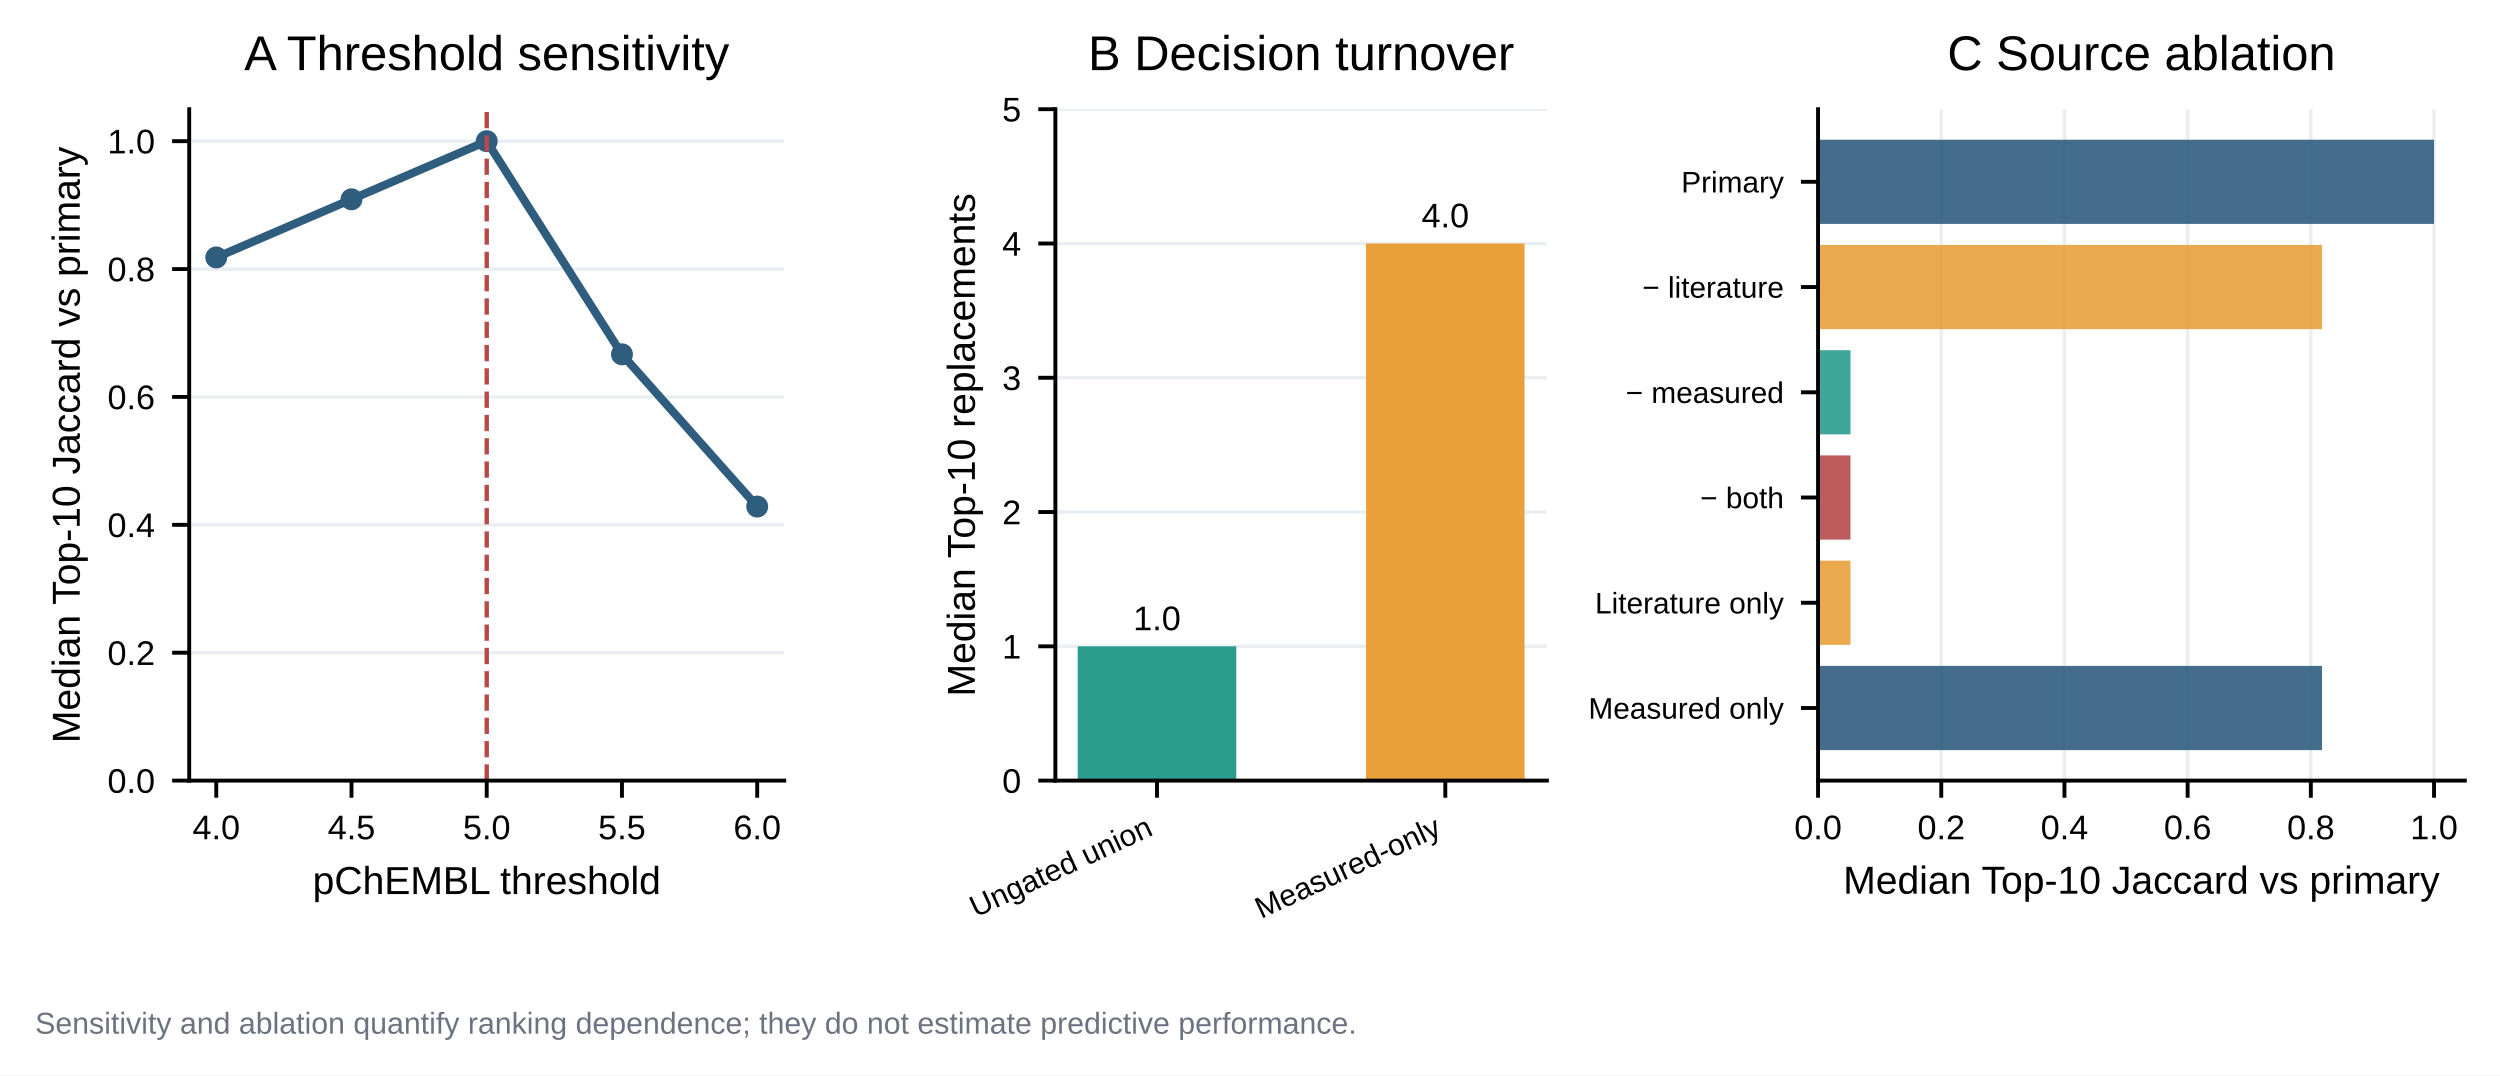
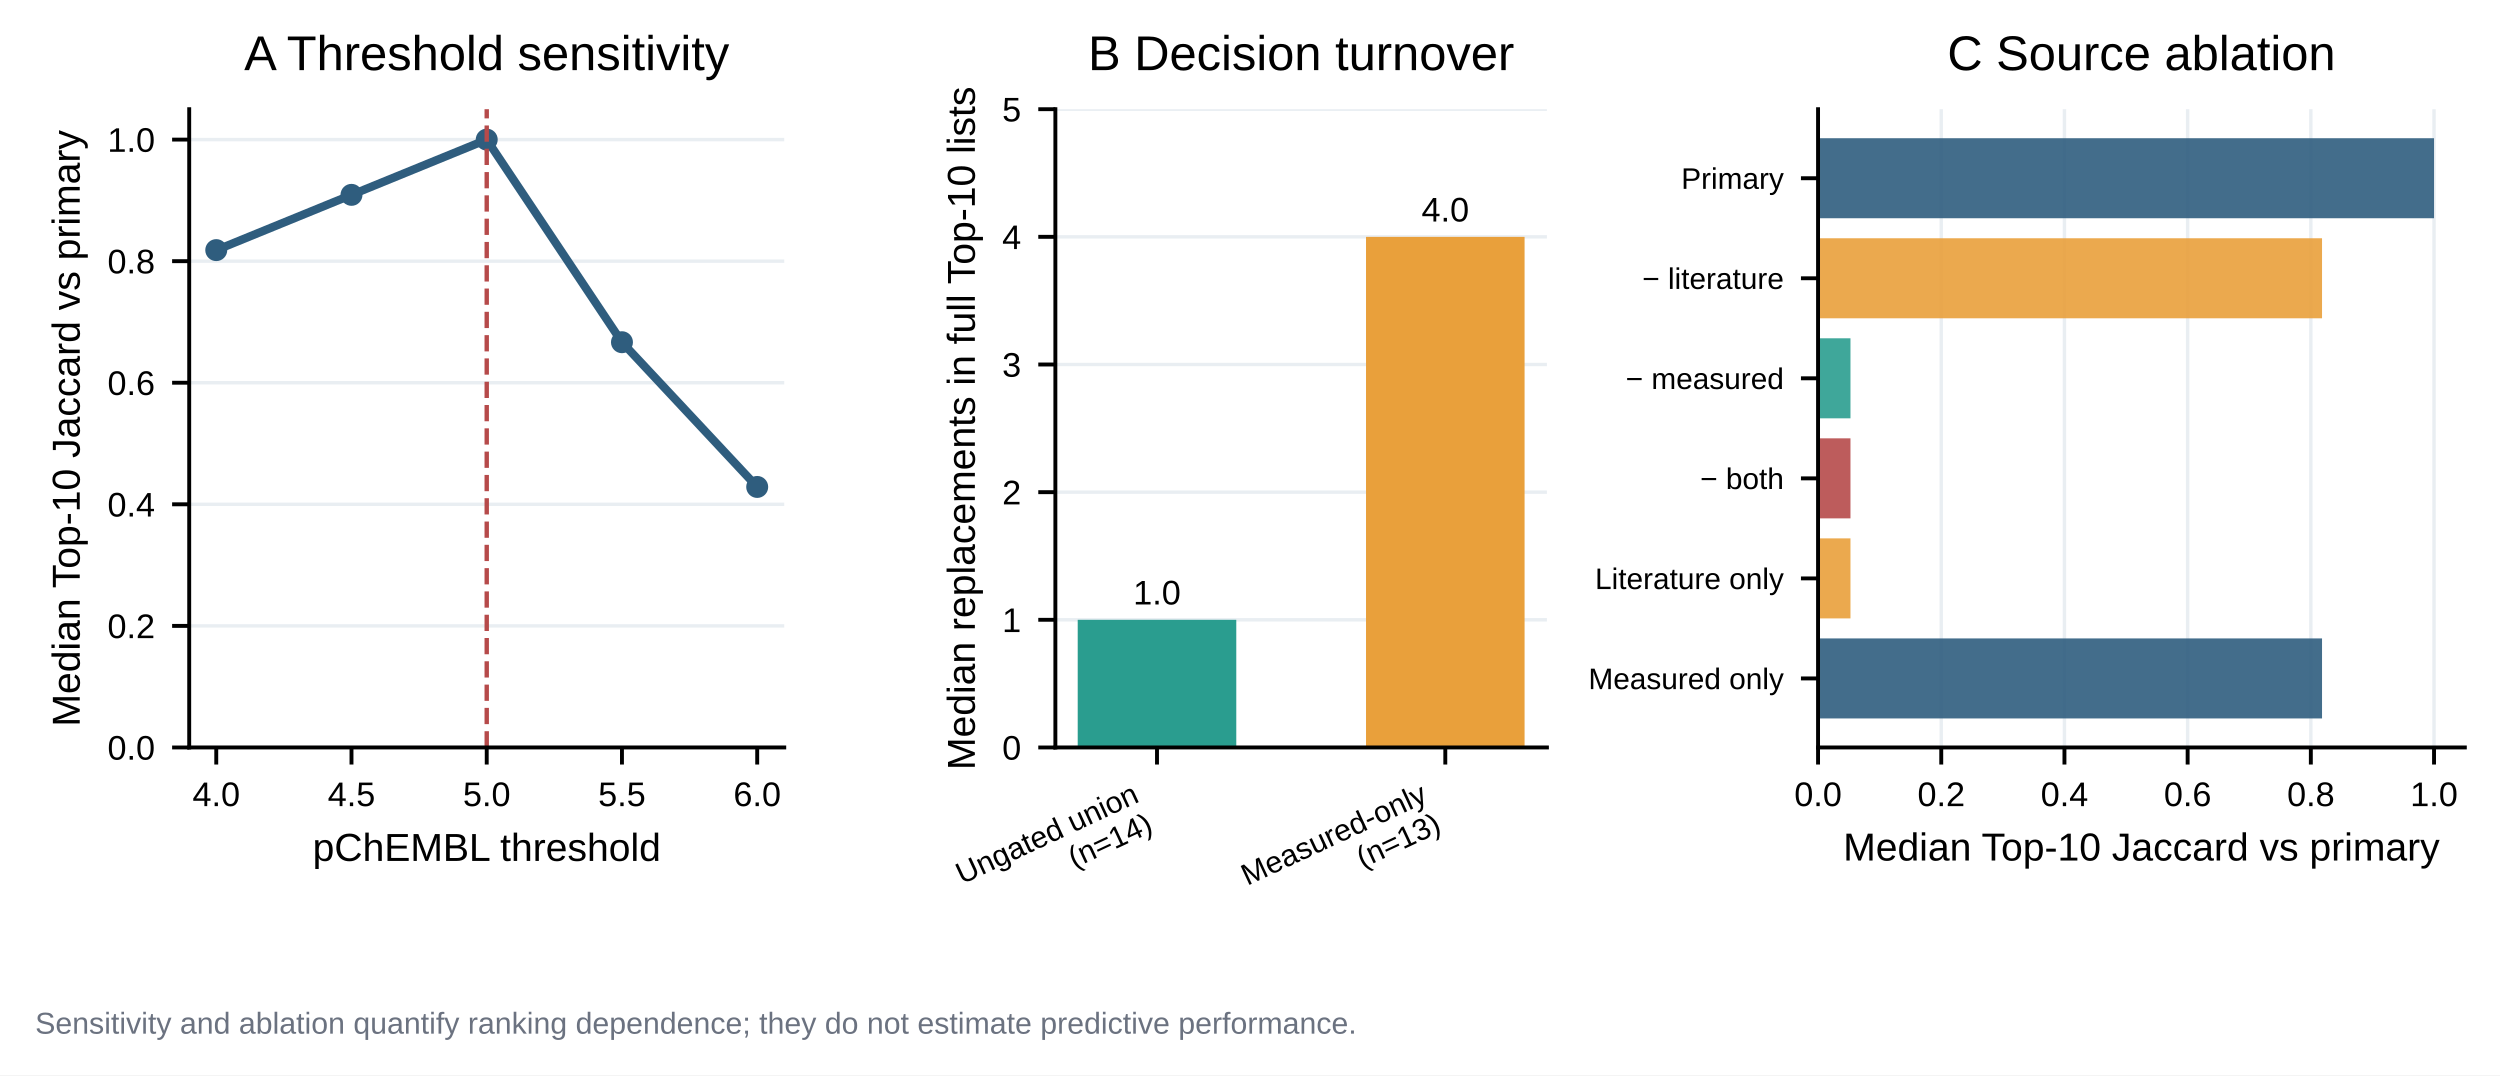
<svg xmlns="http://www.w3.org/2000/svg" xmlns:xlink="http://www.w3.org/1999/xlink" width="511.848pt" height="220.143pt" viewBox="0 0 511.848 220.143" version="1.1">
  <defs>
    <style type="text/css">*{stroke-linejoin: round; stroke-linecap: butt}</style>
  </defs>
  <g id="figure_1">
    <g id="patch_1">
-       <path d="M 0 220.143  L 511.848 220.143  L 511.848 0  L 0 0  z " style="fill: #ffffff" />
+       <path d="M 0 220.143 L 511.848 220.143 L 511.848 0 L 0 0 z " style="fill: #ffffff" />
    </g>
    <g id="axes_1">
      <g id="patch_2">
-         <path d="M 38.738 159.821  L 160.566 159.821  L 160.566 22.358  L 38.738 22.358  z " style="fill: #ffffff" />
+         <path d="M 38.738 153.034 L 160.566 153.034 L 160.566 22.358 L 38.738 22.358 z " style="fill: #ffffff" />
      </g>
      <g id="matplotlib.axis_1">
        <g id="xtick_1">
          <g id="line2d_1">
            <defs>
-               <path id="m4082a7978c" d="M 0 0  L 0 3.5  " style="stroke: #000000; stroke-width: 0.8" />
+               <path id="m0b0dddaaa0" d="M 0 0 L 0 3.5 " style="stroke: #000000; stroke-width: 0.8" />
            </defs>
            <g>
-               <use xlink:href="#m4082a7978c" x="44.276" y="159.821" style="stroke: #000000; stroke-width: 0.8" />
+               <use xlink:href="#m0b0dddaaa0" x="44.276" y="153.034" style="stroke: #000000; stroke-width: 0.8" />
            </g>
          </g>
          <g id="text_1">
-             <text style="font: 7px 'Arial'; text-anchor: middle" x="44.276" y="171.831" transform="rotate(-0 44.27563 171.8312)">4.0</text>
+             <text style="font: 7px 'Arial'; text-anchor: middle" x="44.276" y="165.045" transform="rotate(-0 44.27563 165.0447)">4.0</text>
          </g>
        </g>
        <g id="xtick_2">
          <g id="line2d_2">
            <g>
-               <use xlink:href="#m4082a7978c" x="71.964" y="159.821" style="stroke: #000000; stroke-width: 0.8" />
+               <use xlink:href="#m0b0dddaaa0" x="71.964" y="153.034" style="stroke: #000000; stroke-width: 0.8" />
            </g>
          </g>
          <g id="text_2">
-             <text style="font: 7px 'Arial'; text-anchor: middle" x="71.964" y="171.831" transform="rotate(-0 71.96379 171.8312)">4.5</text>
+             <text style="font: 7px 'Arial'; text-anchor: middle" x="71.964" y="165.045" transform="rotate(-0 71.96379 165.0447)">4.5</text>
          </g>
        </g>
        <g id="xtick_3">
          <g id="line2d_3">
            <g>
-               <use xlink:href="#m4082a7978c" x="99.652" y="159.821" style="stroke: #000000; stroke-width: 0.8" />
+               <use xlink:href="#m0b0dddaaa0" x="99.652" y="153.034" style="stroke: #000000; stroke-width: 0.8" />
            </g>
          </g>
          <g id="text_3">
-             <text style="font: 7px 'Arial'; text-anchor: middle" x="99.652" y="171.831" transform="rotate(-0 99.65196 171.8312)">5.0</text>
+             <text style="font: 7px 'Arial'; text-anchor: middle" x="99.652" y="165.045" transform="rotate(-0 99.65196 165.0447)">5.0</text>
          </g>
        </g>
        <g id="xtick_4">
          <g id="line2d_4">
            <g>
-               <use xlink:href="#m4082a7978c" x="127.34" y="159.821" style="stroke: #000000; stroke-width: 0.8" />
+               <use xlink:href="#m0b0dddaaa0" x="127.34" y="153.034" style="stroke: #000000; stroke-width: 0.8" />
            </g>
          </g>
          <g id="text_4">
-             <text style="font: 7px 'Arial'; text-anchor: middle" x="127.34" y="171.831" transform="rotate(-0 127.3401 171.8312)">5.5</text>
+             <text style="font: 7px 'Arial'; text-anchor: middle" x="127.34" y="165.045" transform="rotate(-0 127.3401 165.0447)">5.5</text>
          </g>
        </g>
        <g id="xtick_5">
          <g id="line2d_5">
            <g>
-               <use xlink:href="#m4082a7978c" x="155.028" y="159.821" style="stroke: #000000; stroke-width: 0.8" />
+               <use xlink:href="#m0b0dddaaa0" x="155.028" y="153.034" style="stroke: #000000; stroke-width: 0.8" />
            </g>
          </g>
          <g id="text_5">
-             <text style="font: 7px 'Arial'; text-anchor: middle" x="155.028" y="171.831" transform="rotate(-0 155.0283 171.8312)">6.0</text>
+             <text style="font: 7px 'Arial'; text-anchor: middle" x="155.028" y="165.045" transform="rotate(-0 155.0283 165.0447)">6.0</text>
          </g>
        </g>
        <g id="text_6">
-           <text style="font: 8px 'Arial'; text-anchor: middle" x="99.652" y="183.046" transform="rotate(-0 99.65196 183.0462)">pChEMBL threshold</text>
+           <text style="font: 8px 'Arial'; text-anchor: middle" x="99.652" y="176.26" transform="rotate(-0 99.65196 176.2597)">pChEMBL threshold</text>
        </g>
      </g>
      <g id="matplotlib.axis_2">
        <g id="ytick_1">
          <g id="line2d_6">
-             <path d="M 38.738 159.821  L 160.566 159.821  " clip-path="url(#p017431edd3)" style="fill: none; stroke: #e9eef2; stroke-width: 0.7; stroke-linecap: square" />
+             <path d="M 38.738 153.034 L 160.566 153.034 " clip-path="url(#pc2ddfc7796)" style="fill: none; stroke: #e9eef2; stroke-width: 0.7; stroke-linecap: square" />
          </g>
          <g id="line2d_7">
            <defs>
-               <path id="mbb68509d48" d="M 0 0  L -3.5 0  " style="stroke: #000000; stroke-width: 0.8" />
+               <path id="m62b0d60547" d="M 0 0 L -3.5 0 " style="stroke: #000000; stroke-width: 0.8" />
            </defs>
            <g>
-               <use xlink:href="#mbb68509d48" x="38.738" y="159.821" style="stroke: #000000; stroke-width: 0.8" />
+               <use xlink:href="#m62b0d60547" x="38.738" y="153.034" style="stroke: #000000; stroke-width: 0.8" />
            </g>
          </g>
          <g id="text_7">
-             <text style="font: 7px 'Arial'; text-anchor: end" x="31.738" y="162.326" transform="rotate(-0 31.738 162.3259)">0.0</text>
+             <text style="font: 7px 'Arial'; text-anchor: end" x="31.738" y="155.539" transform="rotate(-0 31.738 155.5395)">0.0</text>
          </g>
        </g>
        <g id="ytick_2">
          <g id="line2d_8">
-             <path d="M 38.738 133.637  L 160.566 133.637  " clip-path="url(#p017431edd3)" style="fill: none; stroke: #e9eef2; stroke-width: 0.7; stroke-linecap: square" />
+             <path d="M 38.738 128.144 L 160.566 128.144 " clip-path="url(#pc2ddfc7796)" style="fill: none; stroke: #e9eef2; stroke-width: 0.7; stroke-linecap: square" />
          </g>
          <g id="line2d_9">
            <g>
-               <use xlink:href="#mbb68509d48" x="38.738" y="133.637" style="stroke: #000000; stroke-width: 0.8" />
+               <use xlink:href="#m62b0d60547" x="38.738" y="128.144" style="stroke: #000000; stroke-width: 0.8" />
            </g>
          </g>
          <g id="text_8">
-             <text style="font: 7px 'Arial'; text-anchor: end" x="31.738" y="136.143" transform="rotate(-0 31.738 136.1425)">0.2</text>
+             <text style="font: 7px 'Arial'; text-anchor: end" x="31.738" y="130.649" transform="rotate(-0 31.738 130.6487)">0.2</text>
          </g>
        </g>
        <g id="ytick_3">
          <g id="line2d_10">
-             <path d="M 38.738 107.454  L 160.566 107.454  " clip-path="url(#p017431edd3)" style="fill: none; stroke: #e9eef2; stroke-width: 0.7; stroke-linecap: square" />
+             <path d="M 38.738 103.253 L 160.566 103.253 " clip-path="url(#pc2ddfc7796)" style="fill: none; stroke: #e9eef2; stroke-width: 0.7; stroke-linecap: square" />
          </g>
          <g id="line2d_11">
            <g>
-               <use xlink:href="#mbb68509d48" x="38.738" y="107.454" style="stroke: #000000; stroke-width: 0.8" />
+               <use xlink:href="#m62b0d60547" x="38.738" y="103.253" style="stroke: #000000; stroke-width: 0.8" />
            </g>
          </g>
          <g id="text_9">
-             <text style="font: 7px 'Arial'; text-anchor: end" x="31.738" y="109.959" transform="rotate(-0 31.738 109.9591)">0.4</text>
+             <text style="font: 7px 'Arial'; text-anchor: end" x="31.738" y="105.758" transform="rotate(-0 31.738 105.758)">0.4</text>
          </g>
        </g>
        <g id="ytick_4">
          <g id="line2d_12">
-             <path d="M 38.738 81.27  L 160.566 81.27  " clip-path="url(#p017431edd3)" style="fill: none; stroke: #e9eef2; stroke-width: 0.7; stroke-linecap: square" />
+             <path d="M 38.738 78.362 L 160.566 78.362 " clip-path="url(#pc2ddfc7796)" style="fill: none; stroke: #e9eef2; stroke-width: 0.7; stroke-linecap: square" />
          </g>
          <g id="line2d_13">
            <g>
-               <use xlink:href="#mbb68509d48" x="38.738" y="81.27" style="stroke: #000000; stroke-width: 0.8" />
+               <use xlink:href="#m62b0d60547" x="38.738" y="78.362" style="stroke: #000000; stroke-width: 0.8" />
            </g>
          </g>
          <g id="text_10">
-             <text style="font: 7px 'Arial'; text-anchor: end" x="31.738" y="83.776" transform="rotate(-0 31.738 83.77571)">0.6</text>
+             <text style="font: 7px 'Arial'; text-anchor: end" x="31.738" y="80.867" transform="rotate(-0 31.738 80.86723)">0.6</text>
          </g>
        </g>
        <g id="ytick_5">
          <g id="line2d_14">
-             <path d="M 38.738 55.087  L 160.566 55.087  " clip-path="url(#p017431edd3)" style="fill: none; stroke: #e9eef2; stroke-width: 0.7; stroke-linecap: square" />
+             <path d="M 38.738 53.471 L 160.566 53.471 " clip-path="url(#pc2ddfc7796)" style="fill: none; stroke: #e9eef2; stroke-width: 0.7; stroke-linecap: square" />
          </g>
          <g id="line2d_15">
            <g>
-               <use xlink:href="#mbb68509d48" x="38.738" y="55.087" style="stroke: #000000; stroke-width: 0.8" />
+               <use xlink:href="#m62b0d60547" x="38.738" y="53.471" style="stroke: #000000; stroke-width: 0.8" />
            </g>
          </g>
          <g id="text_11">
-             <text style="font: 7px 'Arial'; text-anchor: end" x="31.738" y="57.592" transform="rotate(-0 31.738 57.5923)">0.8</text>
+             <text style="font: 7px 'Arial'; text-anchor: end" x="31.738" y="55.976" transform="rotate(-0 31.738 55.97648)">0.8</text>
          </g>
        </g>
        <g id="ytick_6">
          <g id="line2d_16">
-             <path d="M 38.738 28.904  L 160.566 28.904  " clip-path="url(#p017431edd3)" style="fill: none; stroke: #e9eef2; stroke-width: 0.7; stroke-linecap: square" />
+             <path d="M 38.738 28.581 L 160.566 28.581 " clip-path="url(#pc2ddfc7796)" style="fill: none; stroke: #e9eef2; stroke-width: 0.7; stroke-linecap: square" />
          </g>
          <g id="line2d_17">
            <g>
-               <use xlink:href="#mbb68509d48" x="38.738" y="28.904" style="stroke: #000000; stroke-width: 0.8" />
+               <use xlink:href="#m62b0d60547" x="38.738" y="28.581" style="stroke: #000000; stroke-width: 0.8" />
            </g>
          </g>
          <g id="text_12">
-             <text style="font: 7px 'Arial'; text-anchor: end" x="31.738" y="31.409" transform="rotate(-0 31.738 31.4089)">1.0</text>
+             <text style="font: 7px 'Arial'; text-anchor: end" x="31.738" y="31.086" transform="rotate(-0 31.738 31.08573)">1.0</text>
          </g>
        </g>
        <g id="text_13">
-           <text style="font: 8px 'Arial'; text-anchor: middle" x="16.324" y="91.089" transform="rotate(-90 16.32425 91.08925)">Median Top-10 Jaccard vs primary</text>
+           <text style="font: 8px 'Arial'; text-anchor: middle" x="16.324" y="87.696" transform="rotate(-90 16.32425 87.69603)">Median Top-10 Jaccard vs primary</text>
        </g>
      </g>
      <g id="line2d_18">
-         <path d="M 44.276 52.707  L 71.964 40.805  L 99.652 28.904  L 127.34 72.543  L 155.028 103.713  " clip-path="url(#p017431edd3)" style="fill: none; stroke: #2f5d7e; stroke-width: 1.7; stroke-linecap: square" />
+         <path d="M 44.276 51.208 L 71.964 39.894 L 99.652 28.581 L 127.34 70.065 L 155.028 99.697 " clip-path="url(#pc2ddfc7796)" style="fill: none; stroke: #2f5d7e; stroke-width: 1.7; stroke-linecap: square" />
        <defs>
-           <path id="m1780cd8ff8" d="M 0 1.75  C 0.464 1.75 0.909 1.566 1.237 1.237  C 1.566 0.909 1.75 0.464 1.75 0  C 1.75 -0.464 1.566 -0.909 1.237 -1.237  C 0.909 -1.566 0.464 -1.75 0 -1.75  C -0.464 -1.75 -0.909 -1.566 -1.237 -1.237  C -1.566 -0.909 -1.75 -0.464 -1.75 0  C -1.75 0.464 -1.566 0.909 -1.237 1.237  C -0.909 1.566 -0.464 1.75 0 1.75  z " style="stroke: #2f5d7e" />
+           <path id="mfb84fc3804" d="M 0 1.75 C 0.464 1.75 0.909 1.566 1.237 1.237 C 1.566 0.909 1.75 0.464 1.75 0 C 1.75 -0.464 1.566 -0.909 1.237 -1.237 C 0.909 -1.566 0.464 -1.75 0 -1.75 C -0.464 -1.75 -0.909 -1.566 -1.237 -1.237 C -1.566 -0.909 -1.75 -0.464 -1.75 0 C -1.75 0.464 -1.566 0.909 -1.237 1.237 C -0.909 1.566 -0.464 1.75 0 1.75 z " style="stroke: #2f5d7e" />
        </defs>
-         <g clip-path="url(#p017431edd3)">
-           <use xlink:href="#m1780cd8ff8" x="44.276" y="52.707" style="fill: #2f5d7e; stroke: #2f5d7e" />
-           <use xlink:href="#m1780cd8ff8" x="71.964" y="40.805" style="fill: #2f5d7e; stroke: #2f5d7e" />
-           <use xlink:href="#m1780cd8ff8" x="99.652" y="28.904" style="fill: #2f5d7e; stroke: #2f5d7e" />
-           <use xlink:href="#m1780cd8ff8" x="127.34" y="72.543" style="fill: #2f5d7e; stroke: #2f5d7e" />
-           <use xlink:href="#m1780cd8ff8" x="155.028" y="103.713" style="fill: #2f5d7e; stroke: #2f5d7e" />
+         <g clip-path="url(#pc2ddfc7796)">
+           <use xlink:href="#mfb84fc3804" x="44.276" y="51.208" style="fill: #2f5d7e; stroke: #2f5d7e" />
+           <use xlink:href="#mfb84fc3804" x="71.964" y="39.894" style="fill: #2f5d7e; stroke: #2f5d7e" />
+           <use xlink:href="#mfb84fc3804" x="99.652" y="28.581" style="fill: #2f5d7e; stroke: #2f5d7e" />
+           <use xlink:href="#mfb84fc3804" x="127.34" y="70.065" style="fill: #2f5d7e; stroke: #2f5d7e" />
+           <use xlink:href="#mfb84fc3804" x="155.028" y="99.697" style="fill: #2f5d7e; stroke: #2f5d7e" />
        </g>
      </g>
      <g id="line2d_19">
-         <path d="M 99.652 159.821  L 99.652 22.358  " clip-path="url(#p017431edd3)" style="fill: none; stroke-dasharray: 3.33,1.44; stroke-dashoffset: 0; stroke: #b64a4a; stroke-width: 0.9" />
+         <path d="M 99.652 153.034 L 99.652 22.358 " clip-path="url(#pc2ddfc7796)" style="fill: none; stroke-dasharray: 3.33,1.44; stroke-dashoffset: 0; stroke: #b64a4a; stroke-width: 0.9" />
      </g>
      <g id="patch_3">
-         <path d="M 38.738 159.821  L 38.738 22.358  " style="fill: none; stroke: #000000; stroke-width: 0.8; stroke-linejoin: miter; stroke-linecap: square" />
+         <path d="M 38.738 153.034 L 38.738 22.358 " style="fill: none; stroke: #000000; stroke-width: 0.8; stroke-linejoin: miter; stroke-linecap: square" />
      </g>
      <g id="patch_4">
-         <path d="M 38.738 159.821  L 160.566 159.821  " style="fill: none; stroke: #000000; stroke-width: 0.8; stroke-linejoin: miter; stroke-linecap: square" />
+         <path d="M 38.738 153.034 L 160.566 153.034 " style="fill: none; stroke: #000000; stroke-width: 0.8; stroke-linejoin: miter; stroke-linecap: square" />
      </g>
      <g id="text_14">
        <text style="font: 10px 'Arial'; text-anchor: middle" x="99.652" y="14.358" transform="rotate(-0 99.65196 14.35781)">A  Threshold sensitivity</text>
      </g>
    </g>
    <g id="axes_2">
      <g id="patch_5">
-         <path d="M 216.076 159.821  L 316.716 159.821  L 316.716 22.358  L 216.076 22.358  z " style="fill: #ffffff" />
+         <path d="M 216.076 153.034 L 316.716 153.034 L 316.716 22.358 L 216.076 22.358 z " style="fill: #ffffff" />
      </g>
      <g id="matplotlib.axis_3">
        <g id="xtick_6">
          <g id="line2d_20">
            <g>
-               <use xlink:href="#m4082a7978c" x="236.883" y="159.821" style="stroke: #000000; stroke-width: 0.8" />
+               <use xlink:href="#m0b0dddaaa0" x="236.883" y="153.034" style="stroke: #000000; stroke-width: 0.8" />
            </g>
          </g>
          <g id="text_15">
-             <text style="font: 6.2px 'Arial'" transform="translate(199.7799 187.8869) rotate(-25)">Ungated union</text>
+             <text style="font: 6.2px 'Arial'" transform="translate(196.9395 181.1005) rotate(-25)">Ungated union</text>
+             <text style="font: 6.2px 'Arial'" transform="translate(219.9332 177.7942) rotate(-25)">(n=14)</text>
          </g>
        </g>
        <g id="xtick_7">
          <g id="line2d_21">
            <g>
-               <use xlink:href="#m4082a7978c" x="295.909" y="159.821" style="stroke: #000000; stroke-width: 0.8" />
+               <use xlink:href="#m0b0dddaaa0" x="295.909" y="153.034" style="stroke: #000000; stroke-width: 0.8" />
            </g>
          </g>
          <g id="text_16">
-             <text style="font: 6.2px 'Arial'" transform="translate(258.1946 188.1723) rotate(-25)">Measured-only</text>
+             <text style="font: 6.2px 'Arial'" transform="translate(255.3542 181.3859) rotate(-25)">Measured-only</text>
+             <text style="font: 6.2px 'Arial'" transform="translate(278.9598 177.7942) rotate(-25)">(n=13)</text>
          </g>
        </g>
      </g>
      <g id="matplotlib.axis_4">
        <g id="ytick_7">
          <g id="line2d_22">
-             <path d="M 216.076 159.821  L 316.716 159.821  " clip-path="url(#p966c8035e4)" style="fill: none; stroke: #e9eef2; stroke-width: 0.7; stroke-linecap: square" />
+             <path d="M 216.076 153.034 L 316.716 153.034 " clip-path="url(#p1b51f1b204)" style="fill: none; stroke: #e9eef2; stroke-width: 0.7; stroke-linecap: square" />
          </g>
          <g id="line2d_23">
            <g>
-               <use xlink:href="#mbb68509d48" x="216.076" y="159.821" style="stroke: #000000; stroke-width: 0.8" />
+               <use xlink:href="#m62b0d60547" x="216.076" y="153.034" style="stroke: #000000; stroke-width: 0.8" />
            </g>
          </g>
          <g id="text_17">
-             <text style="font: 7px 'Arial'; text-anchor: end" x="209.076" y="162.326" transform="rotate(-0 209.0759 162.3259)">0</text>
+             <text style="font: 7px 'Arial'; text-anchor: end" x="209.076" y="155.539" transform="rotate(-0 209.0759 155.5395)">0</text>
          </g>
        </g>
        <g id="ytick_8">
          <g id="line2d_24">
-             <path d="M 216.076 132.328  L 316.716 132.328  " clip-path="url(#p966c8035e4)" style="fill: none; stroke: #e9eef2; stroke-width: 0.7; stroke-linecap: square" />
+             <path d="M 216.076 126.899 L 316.716 126.899 " clip-path="url(#p1b51f1b204)" style="fill: none; stroke: #e9eef2; stroke-width: 0.7; stroke-linecap: square" />
          </g>
          <g id="line2d_25">
            <g>
-               <use xlink:href="#mbb68509d48" x="216.076" y="132.328" style="stroke: #000000; stroke-width: 0.8" />
+               <use xlink:href="#m62b0d60547" x="216.076" y="126.899" style="stroke: #000000; stroke-width: 0.8" />
            </g>
          </g>
          <g id="text_18">
-             <text style="font: 7px 'Arial'; text-anchor: end" x="209.076" y="134.833" transform="rotate(-0 209.0759 134.8333)">1</text>
+             <text style="font: 7px 'Arial'; text-anchor: end" x="209.076" y="129.404" transform="rotate(-0 209.0759 129.4042)">1</text>
          </g>
        </g>
        <g id="ytick_9">
          <g id="line2d_26">
-             <path d="M 216.076 104.836  L 316.716 104.836  " clip-path="url(#p966c8035e4)" style="fill: none; stroke: #e9eef2; stroke-width: 0.7; stroke-linecap: square" />
+             <path d="M 216.076 100.764 L 316.716 100.764 " clip-path="url(#p1b51f1b204)" style="fill: none; stroke: #e9eef2; stroke-width: 0.7; stroke-linecap: square" />
          </g>
          <g id="line2d_27">
            <g>
-               <use xlink:href="#mbb68509d48" x="216.076" y="104.836" style="stroke: #000000; stroke-width: 0.8" />
+               <use xlink:href="#m62b0d60547" x="216.076" y="100.764" style="stroke: #000000; stroke-width: 0.8" />
            </g>
          </g>
          <g id="text_19">
-             <text style="font: 7px 'Arial'; text-anchor: end" x="209.076" y="107.341" transform="rotate(-0 209.0759 107.3408)">2</text>
+             <text style="font: 7px 'Arial'; text-anchor: end" x="209.076" y="103.269" transform="rotate(-0 209.0759 103.2689)">2</text>
          </g>
        </g>
        <g id="ytick_10">
          <g id="line2d_28">
-             <path d="M 216.076 77.343  L 316.716 77.343  " clip-path="url(#p966c8035e4)" style="fill: none; stroke: #e9eef2; stroke-width: 0.7; stroke-linecap: square" />
+             <path d="M 216.076 74.628 L 316.716 74.628 " clip-path="url(#p1b51f1b204)" style="fill: none; stroke: #e9eef2; stroke-width: 0.7; stroke-linecap: square" />
          </g>
          <g id="line2d_29">
            <g>
-               <use xlink:href="#mbb68509d48" x="216.076" y="77.343" style="stroke: #000000; stroke-width: 0.8" />
+               <use xlink:href="#m62b0d60547" x="216.076" y="74.628" style="stroke: #000000; stroke-width: 0.8" />
            </g>
          </g>
          <g id="text_20">
-             <text style="font: 7px 'Arial'; text-anchor: end" x="209.076" y="79.848" transform="rotate(-0 209.0759 79.8482)">3</text>
+             <text style="font: 7px 'Arial'; text-anchor: end" x="209.076" y="77.134" transform="rotate(-0 209.0759 77.13362)">3</text>
          </g>
        </g>
        <g id="ytick_11">
          <g id="line2d_30">
-             <path d="M 216.076 49.85  L 316.716 49.85  " clip-path="url(#p966c8035e4)" style="fill: none; stroke: #e9eef2; stroke-width: 0.7; stroke-linecap: square" />
+             <path d="M 216.076 48.493 L 316.716 48.493 " clip-path="url(#p1b51f1b204)" style="fill: none; stroke: #e9eef2; stroke-width: 0.7; stroke-linecap: square" />
          </g>
          <g id="line2d_31">
            <g>
-               <use xlink:href="#mbb68509d48" x="216.076" y="49.85" style="stroke: #000000; stroke-width: 0.8" />
+               <use xlink:href="#m62b0d60547" x="216.076" y="48.493" style="stroke: #000000; stroke-width: 0.8" />
            </g>
          </g>
          <g id="text_21">
-             <text style="font: 7px 'Arial'; text-anchor: end" x="209.076" y="52.356" transform="rotate(-0 209.0759 52.35562)">4</text>
+             <text style="font: 7px 'Arial'; text-anchor: end" x="209.076" y="50.998" transform="rotate(-0 209.0759 50.99833)">4</text>
          </g>
        </g>
        <g id="ytick_12">
          <g id="line2d_32">
-             <path d="M 216.076 22.358  L 316.716 22.358  " clip-path="url(#p966c8035e4)" style="fill: none; stroke: #e9eef2; stroke-width: 0.7; stroke-linecap: square" />
+             <path d="M 216.076 22.358 L 316.716 22.358 " clip-path="url(#p1b51f1b204)" style="fill: none; stroke: #e9eef2; stroke-width: 0.7; stroke-linecap: square" />
          </g>
          <g id="line2d_33">
            <g>
-               <use xlink:href="#mbb68509d48" x="216.076" y="22.358" style="stroke: #000000; stroke-width: 0.8" />
+               <use xlink:href="#m62b0d60547" x="216.076" y="22.358" style="stroke: #000000; stroke-width: 0.8" />
            </g>
          </g>
          <g id="text_22">
            <text style="font: 7px 'Arial'; text-anchor: end" x="209.076" y="24.863" transform="rotate(-0 209.0759 24.86305)">5</text>
          </g>
        </g>
        <g id="text_23">
-           <text style="font: 8px 'Arial'; text-anchor: middle" x="199.593" y="91.089" transform="rotate(-90 199.5933 91.08925)">Median Top-10 replacements</text>
+           <text style="font: 8px 'Arial'; text-anchor: middle" x="199.593" y="87.696" transform="rotate(-90 199.5933 87.69603)">Median replacements in full Top-10 lists</text>
        </g>
      </g>
      <g id="patch_6">
-         <path d="M 220.65 159.821  L 253.115 159.821  L 253.115 132.328  L 220.65 132.328  z " clip-path="url(#p966c8035e4)" style="fill: #2a9d8f" />
+         <path d="M 220.65 153.034 L 253.115 153.034 L 253.115 126.899 L 220.65 126.899 z " clip-path="url(#p1b51f1b204)" style="fill: #2a9d8f" />
      </g>
      <g id="patch_7">
-         <path d="M 279.677 159.821  L 312.142 159.821  L 312.142 49.85  L 279.677 49.85  z " clip-path="url(#p966c8035e4)" style="fill: #e9a03b" />
+         <path d="M 279.677 153.034 L 312.142 153.034 L 312.142 48.493 L 279.677 48.493 z " clip-path="url(#p1b51f1b204)" style="fill: #e9a03b" />
      </g>
      <g id="patch_8">
-         <path d="M 216.076 159.821  L 216.076 22.358  " style="fill: none; stroke: #000000; stroke-width: 0.8; stroke-linejoin: miter; stroke-linecap: square" />
+         <path d="M 216.076 153.034 L 216.076 22.358 " style="fill: none; stroke: #000000; stroke-width: 0.8; stroke-linejoin: miter; stroke-linecap: square" />
      </g>
      <g id="patch_9">
-         <path d="M 216.076 159.821  L 316.716 159.821  " style="fill: none; stroke: #000000; stroke-width: 0.8; stroke-linejoin: miter; stroke-linecap: square" />
+         <path d="M 216.076 153.034 L 316.716 153.034 " style="fill: none; stroke: #000000; stroke-width: 0.8; stroke-linejoin: miter; stroke-linecap: square" />
      </g>
      <g id="text_24">
-         <text style="font: 7px 'Arial'; text-anchor: middle" x="236.883" y="129.029" transform="rotate(-0 236.8828 129.029)">1.0</text>
+         <text style="font: 7px 'Arial'; text-anchor: middle" x="236.883" y="123.763" transform="rotate(-0 236.8828 123.7627)">1.0</text>
      </g>
      <g id="text_25">
-         <text style="font: 7px 'Arial'; text-anchor: middle" x="295.909" y="46.551" transform="rotate(-0 295.9095 46.55128)">4.0</text>
+         <text style="font: 7px 'Arial'; text-anchor: middle" x="295.909" y="45.357" transform="rotate(-0 295.9095 45.35687)">4.0</text>
      </g>
      <g id="text_26">
        <text style="font: 10px 'Arial'; text-anchor: middle" x="266.396" y="14.358" transform="rotate(-0 266.3961 14.35781)">B  Decision turnover</text>
      </g>
    </g>
    <g id="axes_3">
      <g id="patch_10">
-         <path d="M 372.226 159.821  L 504.648 159.821  L 504.648 22.358  L 372.226 22.358  z " style="fill: #ffffff" />
+         <path d="M 372.226 153.034 L 504.648 153.034 L 504.648 22.358 L 372.226 22.358 z " style="fill: #ffffff" />
      </g>
      <g id="matplotlib.axis_5">
        <g id="xtick_8">
          <g id="line2d_34">
-             <path d="M 372.226 159.821  L 372.226 22.358  " clip-path="url(#pd7714e0776)" style="fill: none; stroke: #e9eef2; stroke-width: 0.7; stroke-linecap: square" />
+             <path d="M 372.226 153.034 L 372.226 22.358 " clip-path="url(#p526122ca0a)" style="fill: none; stroke: #e9eef2; stroke-width: 0.7; stroke-linecap: square" />
          </g>
          <g id="line2d_35">
            <g>
-               <use xlink:href="#m4082a7978c" x="372.226" y="159.821" style="stroke: #000000; stroke-width: 0.8" />
+               <use xlink:href="#m0b0dddaaa0" x="372.226" y="153.034" style="stroke: #000000; stroke-width: 0.8" />
            </g>
          </g>
          <g id="text_27">
-             <text style="font: 7px 'Arial'; text-anchor: middle" x="372.226" y="171.831" transform="rotate(-0 372.2264 171.8312)">0.0</text>
+             <text style="font: 7px 'Arial'; text-anchor: middle" x="372.226" y="165.045" transform="rotate(-0 372.2264 165.0447)">0.0</text>
          </g>
        </g>
        <g id="xtick_9">
          <g id="line2d_36">
-             <path d="M 397.45 159.821  L 397.45 22.358  " clip-path="url(#pd7714e0776)" style="fill: none; stroke: #e9eef2; stroke-width: 0.7; stroke-linecap: square" />
+             <path d="M 397.45 153.034 L 397.45 22.358 " clip-path="url(#p526122ca0a)" style="fill: none; stroke: #e9eef2; stroke-width: 0.7; stroke-linecap: square" />
          </g>
          <g id="line2d_37">
            <g>
-               <use xlink:href="#m4082a7978c" x="397.45" y="159.821" style="stroke: #000000; stroke-width: 0.8" />
+               <use xlink:href="#m0b0dddaaa0" x="397.45" y="153.034" style="stroke: #000000; stroke-width: 0.8" />
            </g>
          </g>
          <g id="text_28">
-             <text style="font: 7px 'Arial'; text-anchor: middle" x="397.45" y="171.831" transform="rotate(-0 397.4495 171.8312)">0.2</text>
+             <text style="font: 7px 'Arial'; text-anchor: middle" x="397.45" y="165.045" transform="rotate(-0 397.4495 165.0447)">0.2</text>
          </g>
        </g>
        <g id="xtick_10">
          <g id="line2d_38">
-             <path d="M 422.673 159.821  L 422.673 22.358  " clip-path="url(#pd7714e0776)" style="fill: none; stroke: #e9eef2; stroke-width: 0.7; stroke-linecap: square" />
+             <path d="M 422.673 153.034 L 422.673 22.358 " clip-path="url(#p526122ca0a)" style="fill: none; stroke: #e9eef2; stroke-width: 0.7; stroke-linecap: square" />
          </g>
          <g id="line2d_39">
            <g>
-               <use xlink:href="#m4082a7978c" x="422.673" y="159.821" style="stroke: #000000; stroke-width: 0.8" />
+               <use xlink:href="#m0b0dddaaa0" x="422.673" y="153.034" style="stroke: #000000; stroke-width: 0.8" />
            </g>
          </g>
          <g id="text_29">
-             <text style="font: 7px 'Arial'; text-anchor: middle" x="422.673" y="171.831" transform="rotate(-0 422.6727 171.8312)">0.4</text>
+             <text style="font: 7px 'Arial'; text-anchor: middle" x="422.673" y="165.045" transform="rotate(-0 422.6727 165.0447)">0.4</text>
          </g>
        </g>
        <g id="xtick_11">
          <g id="line2d_40">
-             <path d="M 447.896 159.821  L 447.896 22.358  " clip-path="url(#pd7714e0776)" style="fill: none; stroke: #e9eef2; stroke-width: 0.7; stroke-linecap: square" />
+             <path d="M 447.896 153.034 L 447.896 22.358 " clip-path="url(#p526122ca0a)" style="fill: none; stroke: #e9eef2; stroke-width: 0.7; stroke-linecap: square" />
          </g>
          <g id="line2d_41">
            <g>
-               <use xlink:href="#m4082a7978c" x="447.896" y="159.821" style="stroke: #000000; stroke-width: 0.8" />
+               <use xlink:href="#m0b0dddaaa0" x="447.896" y="153.034" style="stroke: #000000; stroke-width: 0.8" />
            </g>
          </g>
          <g id="text_30">
-             <text style="font: 7px 'Arial'; text-anchor: middle" x="447.896" y="171.831" transform="rotate(-0 447.8959 171.8312)">0.6</text>
+             <text style="font: 7px 'Arial'; text-anchor: middle" x="447.896" y="165.045" transform="rotate(-0 447.8959 165.0447)">0.6</text>
          </g>
        </g>
        <g id="xtick_12">
          <g id="line2d_42">
-             <path d="M 473.119 159.821  L 473.119 22.358  " clip-path="url(#pd7714e0776)" style="fill: none; stroke: #e9eef2; stroke-width: 0.7; stroke-linecap: square" />
+             <path d="M 473.119 153.034 L 473.119 22.358 " clip-path="url(#p526122ca0a)" style="fill: none; stroke: #e9eef2; stroke-width: 0.7; stroke-linecap: square" />
          </g>
          <g id="line2d_43">
            <g>
-               <use xlink:href="#m4082a7978c" x="473.119" y="159.821" style="stroke: #000000; stroke-width: 0.8" />
+               <use xlink:href="#m0b0dddaaa0" x="473.119" y="153.034" style="stroke: #000000; stroke-width: 0.8" />
            </g>
          </g>
          <g id="text_31">
-             <text style="font: 7px 'Arial'; text-anchor: middle" x="473.119" y="171.831" transform="rotate(-0 473.119 171.8312)">0.8</text>
+             <text style="font: 7px 'Arial'; text-anchor: middle" x="473.119" y="165.045" transform="rotate(-0 473.119 165.0447)">0.8</text>
          </g>
        </g>
        <g id="xtick_13">
          <g id="line2d_44">
-             <path d="M 498.342 159.821  L 498.342 22.358  " clip-path="url(#pd7714e0776)" style="fill: none; stroke: #e9eef2; stroke-width: 0.7; stroke-linecap: square" />
+             <path d="M 498.342 153.034 L 498.342 22.358 " clip-path="url(#p526122ca0a)" style="fill: none; stroke: #e9eef2; stroke-width: 0.7; stroke-linecap: square" />
          </g>
          <g id="line2d_45">
            <g>
-               <use xlink:href="#m4082a7978c" x="498.342" y="159.821" style="stroke: #000000; stroke-width: 0.8" />
+               <use xlink:href="#m0b0dddaaa0" x="498.342" y="153.034" style="stroke: #000000; stroke-width: 0.8" />
            </g>
          </g>
          <g id="text_32">
-             <text style="font: 7px 'Arial'; text-anchor: middle" x="498.342" y="171.831" transform="rotate(-0 498.3422 171.8312)">1.0</text>
+             <text style="font: 7px 'Arial'; text-anchor: middle" x="498.342" y="165.045" transform="rotate(-0 498.3422 165.0447)">1.0</text>
          </g>
        </g>
        <g id="text_33">
-           <text style="font: 8px 'Arial'; text-anchor: middle" x="438.437" y="182.972" transform="rotate(-0 438.4372 182.9724)">Median Top-10 Jaccard vs primary</text>
+           <text style="font: 8px 'Arial'; text-anchor: middle" x="438.437" y="176.186" transform="rotate(-0 438.4372 176.186)">Median Top-10 Jaccard vs primary</text>
        </g>
      </g>
      <g id="matplotlib.axis_6">
        <g id="ytick_13">
          <g id="line2d_46">
            <g>
-               <use xlink:href="#mbb68509d48" x="372.226" y="37.224" style="stroke: #000000; stroke-width: 0.8" />
+               <use xlink:href="#m62b0d60547" x="372.226" y="36.491" style="stroke: #000000; stroke-width: 0.8" />
            </g>
          </g>
          <g id="text_34">
-             <text style="font: 6.1px 'Arial'; text-anchor: end" x="365.226" y="39.408" transform="rotate(-0 365.2264 39.40762)">Primary</text>
+             <text style="font: 6.1px 'Arial'; text-anchor: end" x="365.226" y="38.674" transform="rotate(-0 365.2264 38.67366)">Primary</text>
          </g>
        </g>
        <g id="ytick_14">
          <g id="line2d_47">
            <g>
-               <use xlink:href="#mbb68509d48" x="372.226" y="58.77" style="stroke: #000000; stroke-width: 0.8" />
+               <use xlink:href="#m62b0d60547" x="372.226" y="56.973" style="stroke: #000000; stroke-width: 0.8" />
            </g>
          </g>
          <g id="text_35">
-             <text style="font: 6.1px 'Arial'; text-anchor: end" x="365.226" y="60.954" transform="rotate(-0 365.2264 60.95352)">− literature</text>
+             <text style="font: 6.1px 'Arial'; text-anchor: end" x="365.226" y="59.156" transform="rotate(-0 365.2264 59.15586)">− literature</text>
          </g>
        </g>
        <g id="ytick_15">
          <g id="line2d_48">
            <g>
-               <use xlink:href="#mbb68509d48" x="372.226" y="80.316" style="stroke: #000000; stroke-width: 0.8" />
+               <use xlink:href="#m62b0d60547" x="372.226" y="77.455" style="stroke: #000000; stroke-width: 0.8" />
            </g>
          </g>
          <g id="text_36">
-             <text style="font: 6.1px 'Arial'; text-anchor: end" x="365.226" y="82.499" transform="rotate(-0 365.2264 82.49943)">− measured</text>
+             <text style="font: 6.1px 'Arial'; text-anchor: end" x="365.226" y="79.638" transform="rotate(-0 365.2264 79.63806)">− measured</text>
          </g>
        </g>
        <g id="ytick_16">
          <g id="line2d_49">
            <g>
-               <use xlink:href="#mbb68509d48" x="372.226" y="101.862" style="stroke: #000000; stroke-width: 0.8" />
+               <use xlink:href="#m62b0d60547" x="372.226" y="97.937" style="stroke: #000000; stroke-width: 0.8" />
            </g>
          </g>
          <g id="text_37">
-             <text style="font: 6.1px 'Arial'; text-anchor: end" x="365.226" y="104.045" transform="rotate(-0 365.2264 104.0453)">− both</text>
+             <text style="font: 6.1px 'Arial'; text-anchor: end" x="365.226" y="100.12" transform="rotate(-0 365.2264 100.1203)">− both</text>
          </g>
        </g>
        <g id="ytick_17">
          <g id="line2d_50">
            <g>
-               <use xlink:href="#mbb68509d48" x="372.226" y="123.408" style="stroke: #000000; stroke-width: 0.8" />
+               <use xlink:href="#m62b0d60547" x="372.226" y="118.419" style="stroke: #000000; stroke-width: 0.8" />
            </g>
          </g>
          <g id="text_38">
-             <text style="font: 6.1px 'Arial'; text-anchor: end" x="365.226" y="125.591" transform="rotate(-0 365.2264 125.5912)">Literature only</text>
+             <text style="font: 6.1px 'Arial'; text-anchor: end" x="365.226" y="120.602" transform="rotate(-0 365.2264 120.6025)">Literature only</text>
          </g>
        </g>
        <g id="ytick_18">
          <g id="line2d_51">
            <g>
-               <use xlink:href="#mbb68509d48" x="372.226" y="144.954" style="stroke: #000000; stroke-width: 0.8" />
+               <use xlink:href="#m62b0d60547" x="372.226" y="138.902" style="stroke: #000000; stroke-width: 0.8" />
            </g>
          </g>
          <g id="text_39">
-             <text style="font: 6.1px 'Arial'; text-anchor: end" x="365.226" y="147.137" transform="rotate(-0 365.2264 147.1371)">Measured only</text>
+             <text style="font: 6.1px 'Arial'; text-anchor: end" x="365.226" y="141.085" transform="rotate(-0 365.2264 141.0847)">Measured only</text>
          </g>
        </g>
      </g>
      <g id="patch_11">
-         <path d="M 372.226 28.606  L 498.342 28.606  L 498.342 45.843  L 372.226 45.843  z " clip-path="url(#pd7714e0776)" style="fill: #2f5d7e; opacity: 0.9" />
+         <path d="M 372.226 28.298 L 498.342 28.298 L 498.342 44.683 L 372.226 44.683 z " clip-path="url(#p526122ca0a)" style="fill: #2f5d7e; opacity: 0.9" />
      </g>
      <g id="patch_12">
-         <path d="M 372.226 50.152  L 475.412 50.152  L 475.412 67.389  L 372.226 67.389  z " clip-path="url(#pd7714e0776)" style="fill: #e9a03b; opacity: 0.9" />
+         <path d="M 372.226 48.78 L 475.412 48.78 L 475.412 65.166 L 372.226 65.166 z " clip-path="url(#p526122ca0a)" style="fill: #e9a03b; opacity: 0.9" />
      </g>
      <g id="patch_13">
-         <path d="M 372.226 71.698  L 378.864 71.698  L 378.864 88.935  L 372.226 88.935  z " clip-path="url(#pd7714e0776)" style="fill: #2a9d8f; opacity: 0.9" />
+         <path d="M 372.226 69.262 L 378.864 69.262 L 378.864 85.648 L 372.226 85.648 z " clip-path="url(#p526122ca0a)" style="fill: #2a9d8f; opacity: 0.9" />
      </g>
      <g id="patch_14">
-         <path d="M 372.226 93.244  L 378.864 93.244  L 378.864 110.481  L 372.226 110.481  z " clip-path="url(#pd7714e0776)" style="fill: #b64a4a; opacity: 0.9" />
+         <path d="M 372.226 89.744 L 378.864 89.744 L 378.864 106.13 L 372.226 106.13 z " clip-path="url(#p526122ca0a)" style="fill: #b64a4a; opacity: 0.9" />
      </g>
      <g id="patch_15">
-         <path d="M 372.226 114.79  L 378.864 114.79  L 378.864 132.026  L 372.226 132.026  z " clip-path="url(#pd7714e0776)" style="fill: #e9a03b; opacity: 0.9" />
+         <path d="M 372.226 110.226 L 378.864 110.226 L 378.864 126.612 L 372.226 126.612 z " clip-path="url(#p526122ca0a)" style="fill: #e9a03b; opacity: 0.9" />
      </g>
      <g id="patch_16">
-         <path d="M 372.226 136.336  L 475.412 136.336  L 475.412 153.572  L 372.226 153.572  z " clip-path="url(#pd7714e0776)" style="fill: #2f5d7e; opacity: 0.9" />
+         <path d="M 372.226 130.709 L 475.412 130.709 L 475.412 147.094 L 372.226 147.094 z " clip-path="url(#p526122ca0a)" style="fill: #2f5d7e; opacity: 0.9" />
      </g>
      <g id="patch_17">
-         <path d="M 372.226 159.821  L 372.226 22.358  " style="fill: none; stroke: #000000; stroke-width: 0.8; stroke-linejoin: miter; stroke-linecap: square" />
+         <path d="M 372.226 153.034 L 372.226 22.358 " style="fill: none; stroke: #000000; stroke-width: 0.8; stroke-linejoin: miter; stroke-linecap: square" />
      </g>
      <g id="patch_18">
-         <path d="M 372.226 159.821  L 504.648 159.821  " style="fill: none; stroke: #000000; stroke-width: 0.8; stroke-linejoin: miter; stroke-linecap: square" />
+         <path d="M 372.226 153.034 L 504.648 153.034 " style="fill: none; stroke: #000000; stroke-width: 0.8; stroke-linejoin: miter; stroke-linecap: square" />
      </g>
      <g id="text_40">
        <text style="font: 10px 'Arial'; text-anchor: middle" x="438.437" y="14.358" transform="rotate(-0 438.4372 14.35781)">C  Source ablation</text>
      </g>
    </g>
    <g id="text_41">
      <text style="fill: #6b7280; font: 6.2px 'Arial'; text-anchor: start" x="7.2" y="211.638" transform="rotate(-0 7.2 211.6378)">Sensitivity and ablation quantify ranking dependence; they do not estimate predictive performance.</text>
    </g>
  </g>
  <defs>
-     <clipPath id="p017431edd3">
-       <rect x="38.738" y="22.358" width="121.828" height="137.463" />
+     <clipPath id="pc2ddfc7796">
+       <rect x="38.738" y="22.358" width="121.828" height="130.676" />
    </clipPath>
-     <clipPath id="p966c8035e4">
-       <rect x="216.076" y="22.358" width="100.64" height="137.463" />
+     <clipPath id="p1b51f1b204">
+       <rect x="216.076" y="22.358" width="100.64" height="130.676" />
    </clipPath>
-     <clipPath id="pd7714e0776">
-       <rect x="372.226" y="22.358" width="132.422" height="137.463" />
+     <clipPath id="p526122ca0a">
+       <rect x="372.226" y="22.358" width="132.422" height="130.676" />
    </clipPath>
  </defs>
</svg>
